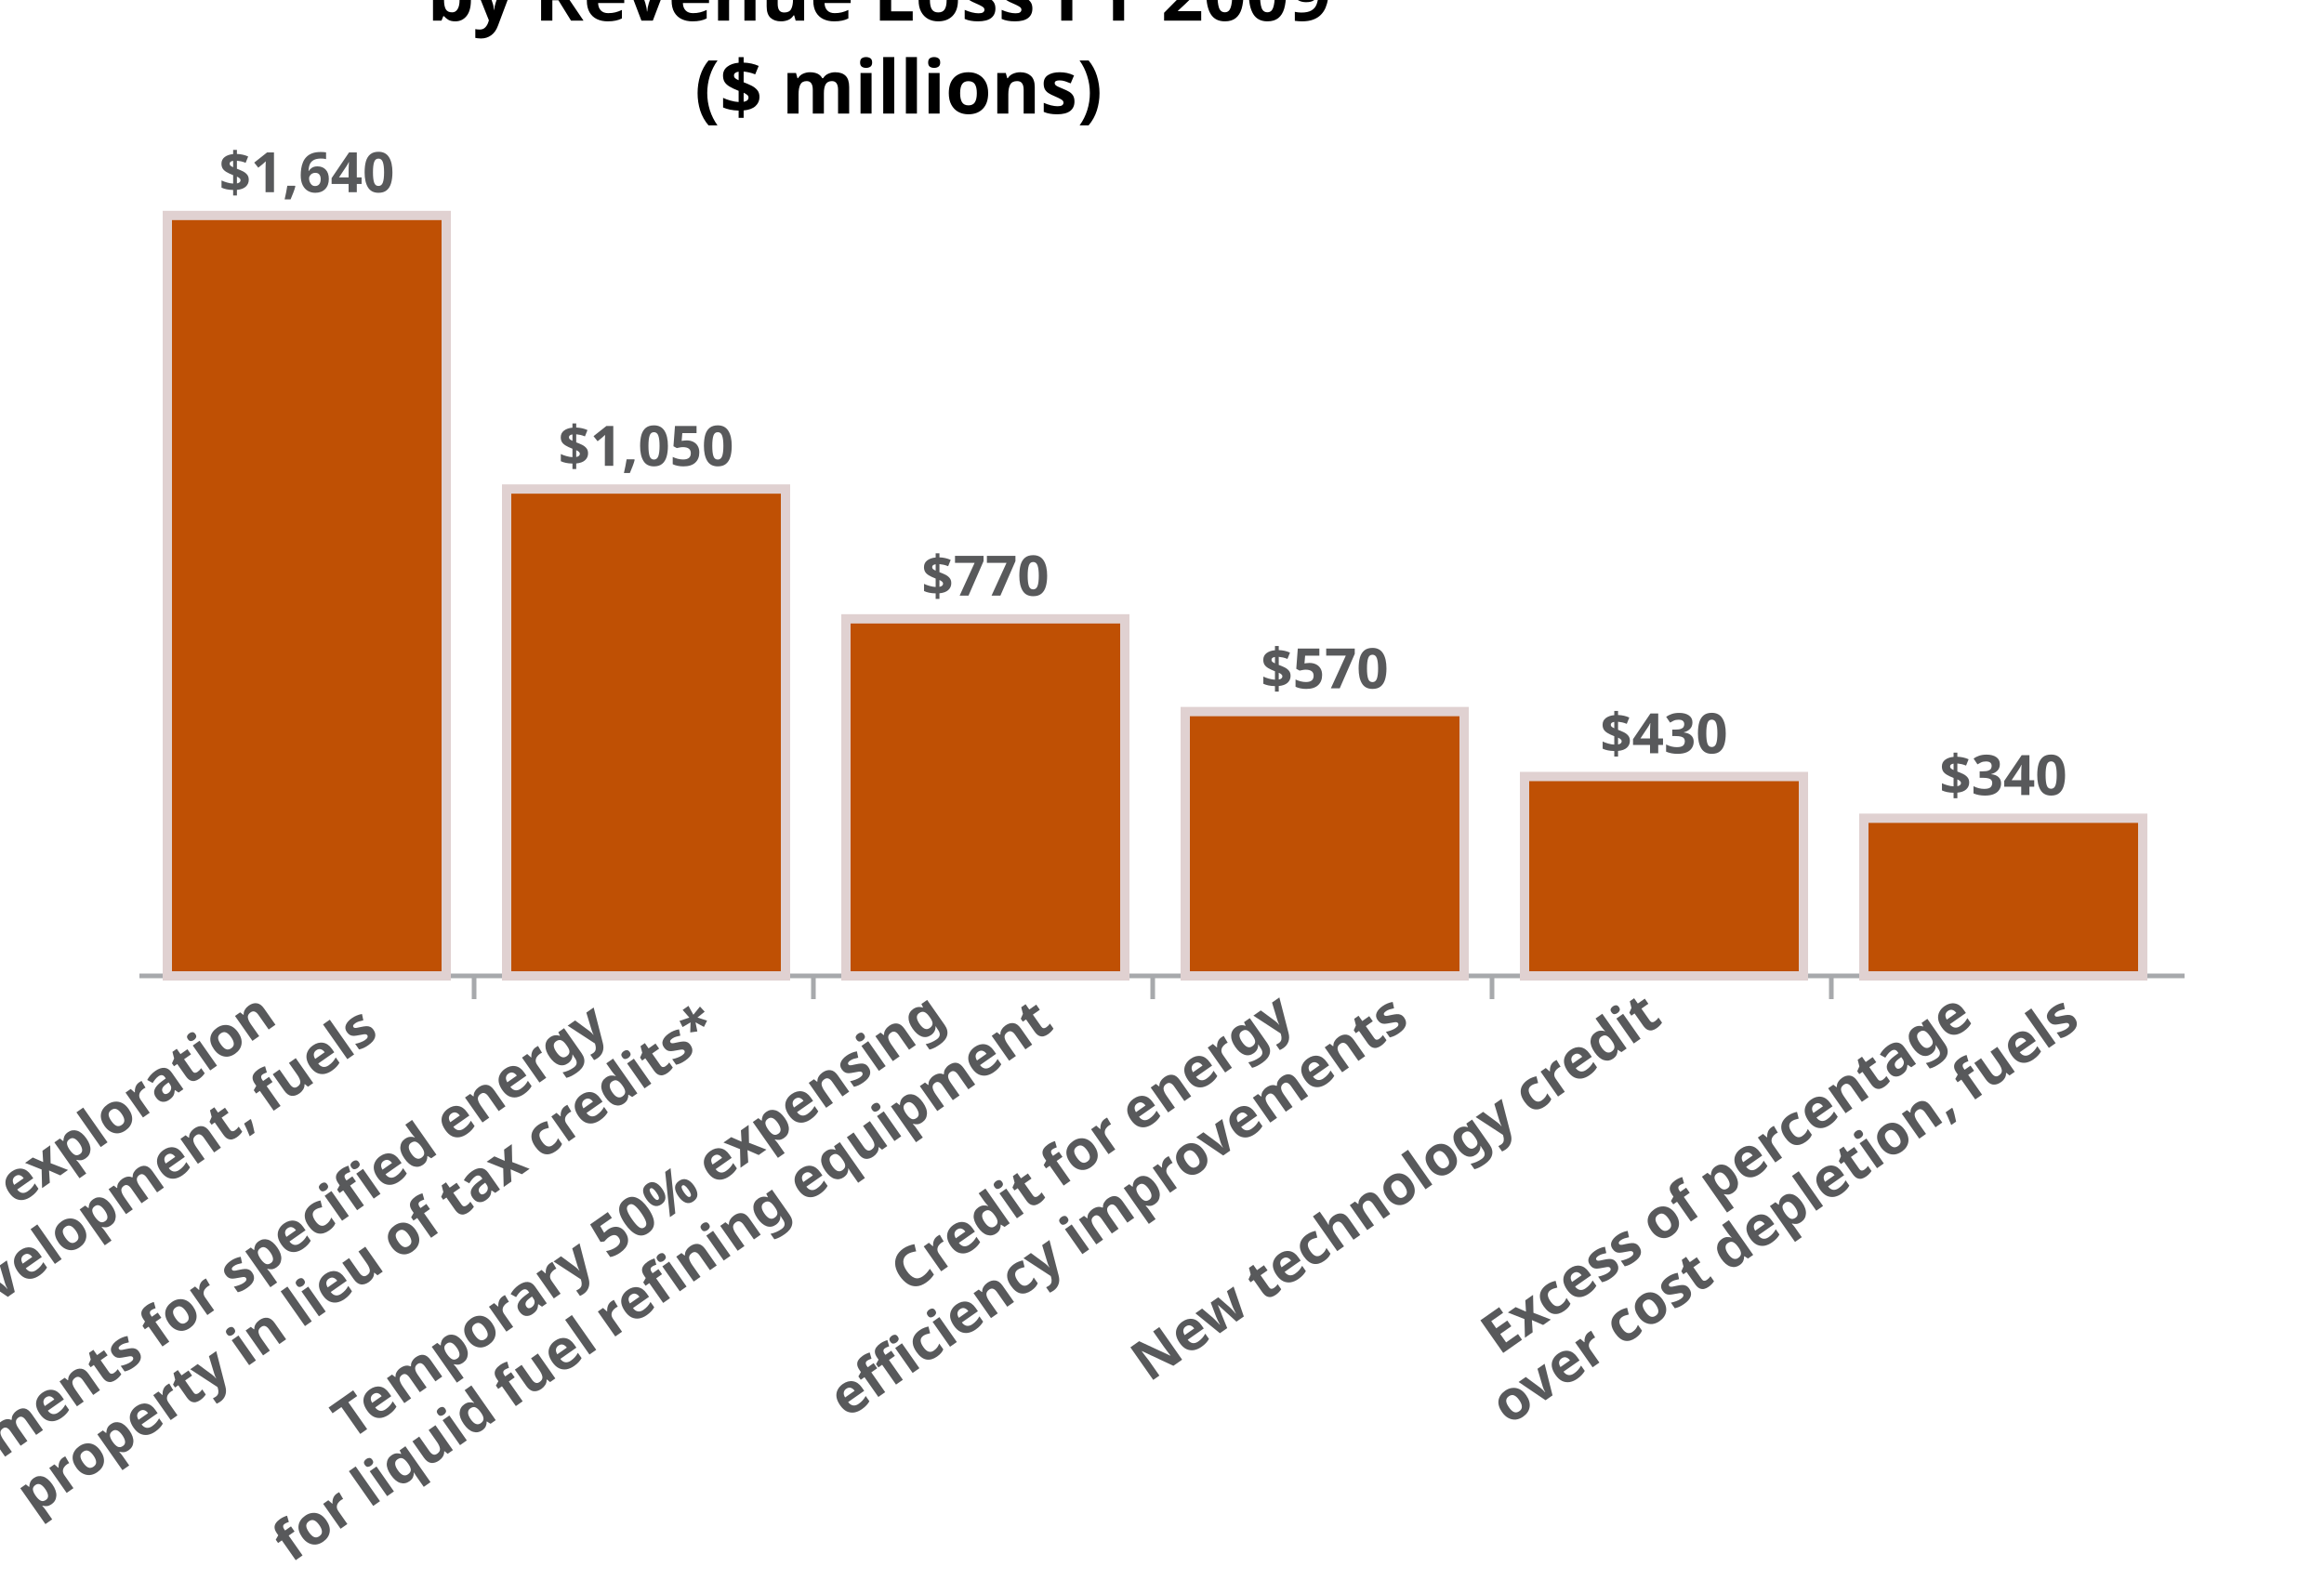
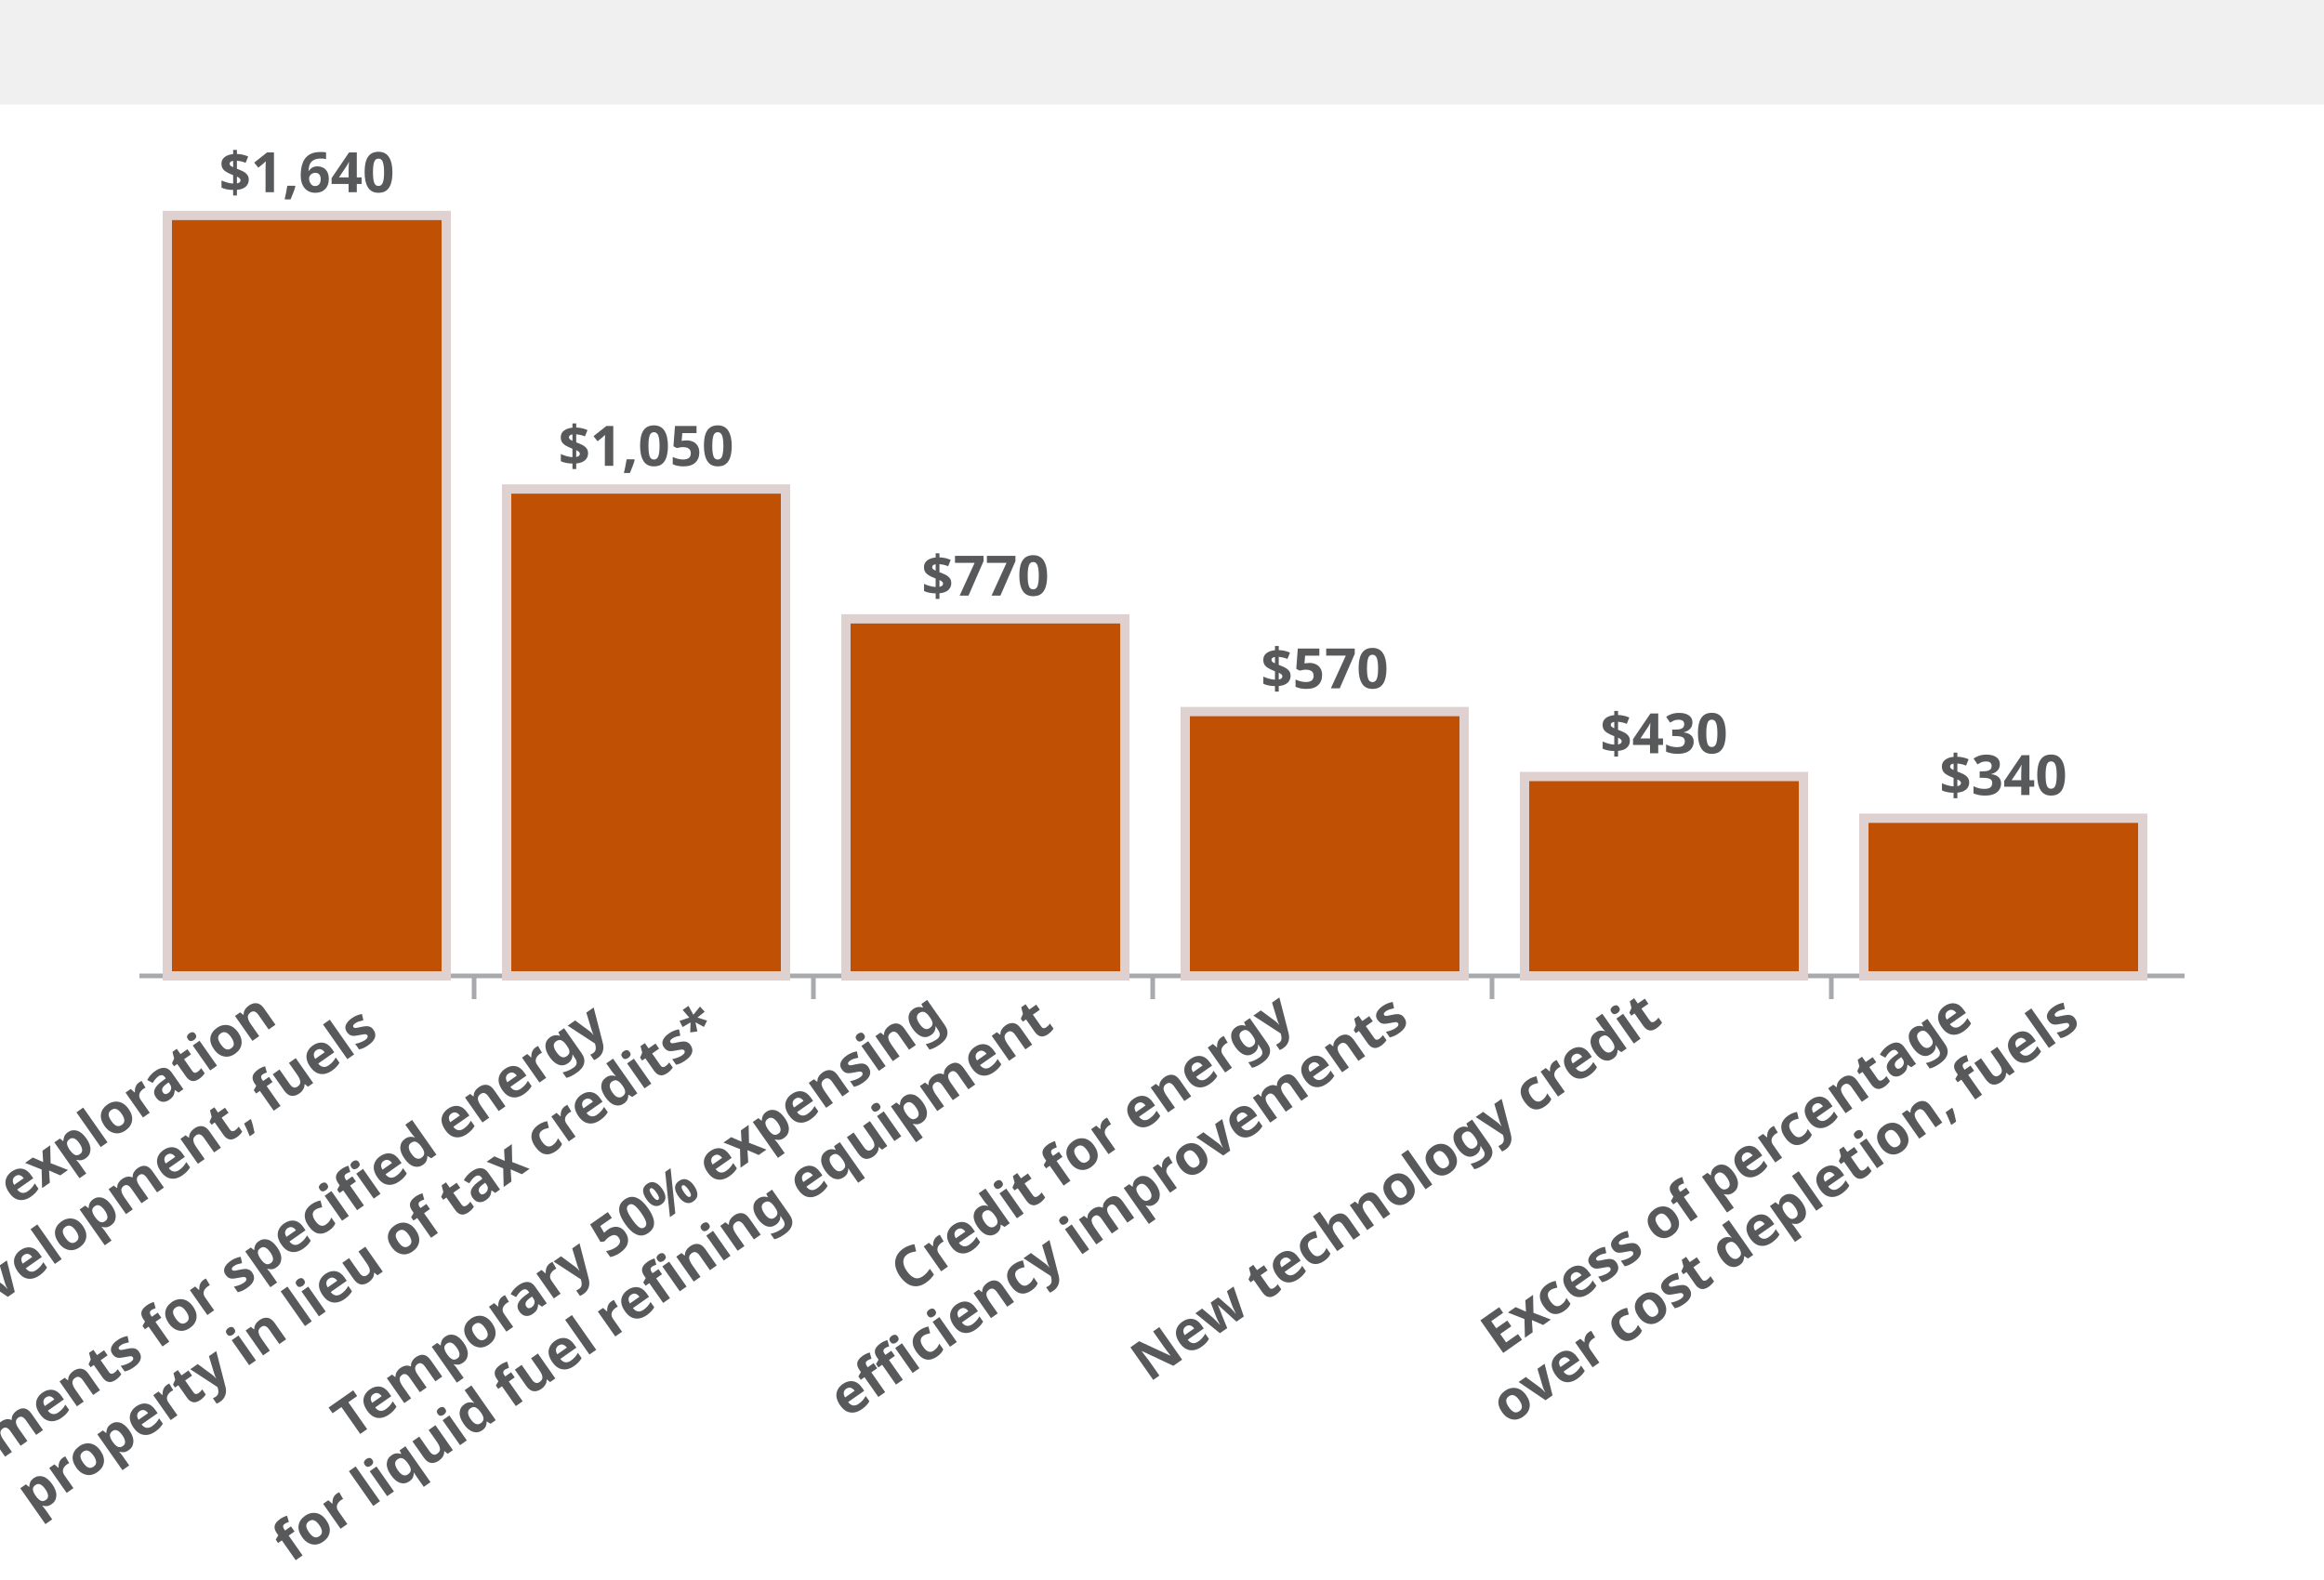
<svg xmlns="http://www.w3.org/2000/svg" height="340" version="1.1" width="500" id="svg2">
  <defs id="defs93">
    </defs>
  <style type="text/css" id="style4">
		.y-axis-path, .y-axis-path2, .y-gridline {display:none;}



.x-notch, .x-notch-left, .x-notch-right { stroke: #a7a9ac; }

.x-axis-path { fill:none; stroke: #a7a9ac; stroke-width:1; stroke-linecap:butt; stroke-linejoin: miter; stroke-miterlimit:4; stroke-dasharray:none; stroke-opacity:1 }

.series-0-point { stroke: #e0d1d1; fill: #bf5004; stroke-width: 2px; }



.series-1-point { stroke: #d6d9db; fill: #336699; stroke-width:2px; }



.series-2-point { stroke: #eff5e6; fill: #9ca991; stroke-width: 2px; }





.x-axis-label, .data-point-label {font-size: 12px; font-weight:bold; font-family: sans-serif; fill: #58595b; text-anchor:middle;}



.y-axis-label { display:none;}

	</style>
-   <rect height="392.585" width="606.61" x="-103.008" y="-30.814" id="rect6" style="fill:#ffffff" />
+   <rect height="339.28" width="606.61" x="-103.008" y="22.492" id="rect6" style="fill:#ffffff" />
  <g id="grid" transform="translate(30, 30)">
    <g class="x-axis" id="x_axis">
      <path class="x-axis-path" d="M 0 180 L 440 180" id="path10" />
      <path class="x-notch-left" d="M 0 180, L 0 190" id="path12" />
      <path class="x-notch-right" d="M 440 180, L 440 190" id="path14" />
    </g>
    <g class="y-axis" id="y_axis">
      <path class="y-axis-path" d="M 0 180 L 0 0" id="path17" />
      <path class="y-axis-path-2" d="M 440 180 L 440 0" id="path19" />
      <path class="y-gridline" d="M 0 0 L 440 0" id="path21" />
      <text class="y-axis-label" x="-5" y="0" id="text23">
				1.8Th
			</text>
      <path class="y-gridline" d="M 0 30 L 440 30" id="path25" />
      <text class="y-axis-label" x="-5" y="30" id="text27">
				1.5Th
			</text>
      <path class="y-gridline" d="M 0 60 L 440 60" id="path29" />
      <text class="y-axis-label" x="-5" y="60" id="text31">
				1.2Th
			</text>
      <path class="y-gridline" d="M 0 90 L 440 90" id="path33" />
      <text class="y-axis-label" x="-5" y="90" id="text35">
				902
			</text>
      <path class="y-gridline" d="M 0 120 L 440 120" id="path37" />
      <text class="y-axis-label" x="-5" y="120" id="text39">
				601
			</text>
      <path class="y-gridline" d="M 0 150 L 440 150" id="path41" />
      <text class="y-axis-label" x="-5" y="150" id="text43">
				300
			</text>
    </g>
    <path class="x-notch" d="M 72 180 L 72 185" id="path45" />
    <rect class="series-0-point" height="163.636" width="60" x="6" y="16.364" id="rect47" />
    <text class="data-point-label" x="36" y="11.364" id="text49" style="font-size:12px;font-weight:bold;text-anchor:middle;fill:#58595b;font-family:sans-serif">$1,640</text>
    <path class="x-notch" d="M 145 180 L 145 185" id="path51" />
    <rect class="series-0-point" height="104.767" width="60" x="79" y="75.233" id="rect53" />
    <text class="data-point-label" x="109" y="70.233" id="text55" style="font-size:12px;font-weight:bold;text-anchor:middle;fill:#58595b;font-family:sans-serif">$1,050</text>
    <path class="x-notch" d="M 218 180 L 218 185" id="path57" />
    <rect class="series-0-point" height="76.829" width="60" x="152" y="103.171" id="rect59" />
    <text class="data-point-label" x="182" y="98.171" id="text61" style="font-size:12px;font-weight:bold;text-anchor:middle;fill:#58595b;font-family:sans-serif">$770</text>
    <path class="x-notch" d="M 291 180 L 291 185" id="path63" />
    <rect class="series-0-point" height="56.874" width="60" x="225" y="123.126" id="rect65" />
    <text class="data-point-label" x="255" y="118.126" id="text67" style="font-size:12px;font-weight:bold;text-anchor:middle;fill:#58595b;font-family:sans-serif">$570</text>
    <path class="x-notch" d="M 364 180 L 364 185" id="path69" />
    <rect class="series-0-point" height="42.905" width="60" x="298" y="137.095" id="rect71" />
    <text class="data-point-label" x="328" y="132.095" id="text73" style="font-size:12px;font-weight:bold;text-anchor:middle;fill:#58595b;font-family:sans-serif">$430</text>
    <rect class="series-0-point" height="33.925" width="60" x="371" y="146.075" id="rect75" />
    <text class="data-point-label" x="401" y="141.075" id="text77" style="font-size:12px;font-weight:bold;text-anchor:middle;fill:#58595b;font-family:sans-serif">$340</text>
    <text class="x-axis-label" style="font-size:12px;font-weight:bold;text-anchor:end;fill:#58595b;font-family:sans-serif" transform="matrix(0.819152,-0.5735764,0.5735764,0.819152,0,0)" x="-84.405" y="172.846" id="text79">Expensing of exploration</text>
    <text class="x-axis-label" style="font-size:12px;font-weight:bold;text-anchor:end;fill:#58595b;font-family:sans-serif" transform="matrix(0.819152,-0.5735764,0.5735764,0.819152,0,0)" x="-27.096" y="215.613" id="text81">Payments for specified energy</text>
    <text class="x-axis-label" style="font-size:12px;font-weight:bold;text-anchor:end;fill:#58595b;font-family:sans-serif" transform="matrix(0.819152,-0.5735764,0.5735764,0.819152,0,0)" x="33.553" y="255.441" id="text83">Temporary 50% expensing </text>
    <text class="x-axis-label" style="font-size:12px;font-weight:bold;text-anchor:end;fill:#58595b;font-family:sans-serif" transform="matrix(0.819152,-0.5735764,0.5735764,0.819152,0,0)" x="94.989" y="298.459" id="text85">Credit for energy</text>
    <text class="x-axis-label" style="text-anchor: end;" transform="rotate(-35, 328, 190)" x="328" y="190" id="text87">
			New technology credit
		</text>
    <text class="x-axis-label" style="font-size:12px;font-weight:bold;text-anchor:end;fill:#58595b;font-family:sans-serif" transform="matrix(0.819152,-0.5735764,0.5735764,0.819152,0,0)" x="214.586" y="382.202" id="text89">Excess of percentage</text>
    <text class="x-axis-label" style="font-size:12px;font-weight:bold;text-anchor:end;fill:#58595b;font-family:sans-serif" transform="matrix(0.819152,-0.5735764,0.5735764,0.819152,0,0)" x="-68.198" y="187.787" id="text79-1">and development, fuels</text>
    <text class="x-axis-label" style="font-size:12px;font-weight:bold;text-anchor:end;fill:#58595b;font-family:sans-serif" transform="matrix(0.819152,-0.5735764,0.5735764,0.819152,0,0)" x="-7.675" y="229.606" id="text81-3"> property in lieu of tax credits*</text>
  </g>
  <text class="x-axis-label" style="font-size:12px;font-weight:bold;text-anchor:end;fill:#58595b;font-family:sans-serif" transform="matrix(0.819152,-0.5735764,0.5735764,0.819152,0,0)" x="59.081" y="311.512" id="text83-2"> for liquid fuel refining equipment</text>
  <text class="x-axis-label" style="font-size:12px;font-weight:bold;text-anchor:end;fill:#58595b;font-family:sans-serif" transform="matrix(0.819152,-0.5735764,0.5735764,0.819152,0,0)" x="122.31" y="354.637" id="text85-5">efficiency improvements</text>
  <text class="x-axis-label" style="font-size:12px;font-weight:bold;text-anchor:end;fill:#58595b;font-family:sans-serif" transform="matrix(0.819152,-0.5735764,0.5735764,0.819152,0,0)" x="240.431" y="437.553" id="text89-1">over cost depletion, fuels</text>
  <text xml:space="preserve" style="font-size:16px;font-style:normal;font-weight:normal;text-align:center;text-anchor:middle;fill:#000000;fill-opacity:1;stroke:none;font-family:sans;-inkscape-font-specification:sans" x="199.562" y="-15.564" id="text2913">
-     <tspan id="tspan2915" x="202.343" y="-15.564" style="font-weight:bold;text-align:center;text-anchor:middle;-inkscape-font-specification:Bitstream Charter Bold">Figure 1: Top Tax Expenditures </tspan>
-     <tspan x="199.562" y="4.436" style="font-weight:bold;text-align:center;text-anchor:middle;-inkscape-font-specification:Bitstream Charter Bold" id="tspan2870">by Revenue Loss FY 2009</tspan>
-     <tspan x="199.562" y="24.436" style="font-weight:bold;text-align:center;text-anchor:middle;-inkscape-font-specification:Bitstream Charter Bold" id="tspan2917">($ millions)</tspan>
+     <tspan x="199.562" y="24.436" style="font-weight:bold;text-align:center;text-anchor:middle;-inkscape-font-specification:Bitstream Charter Bold" id="tspan2917" />
  </text>
</svg>
